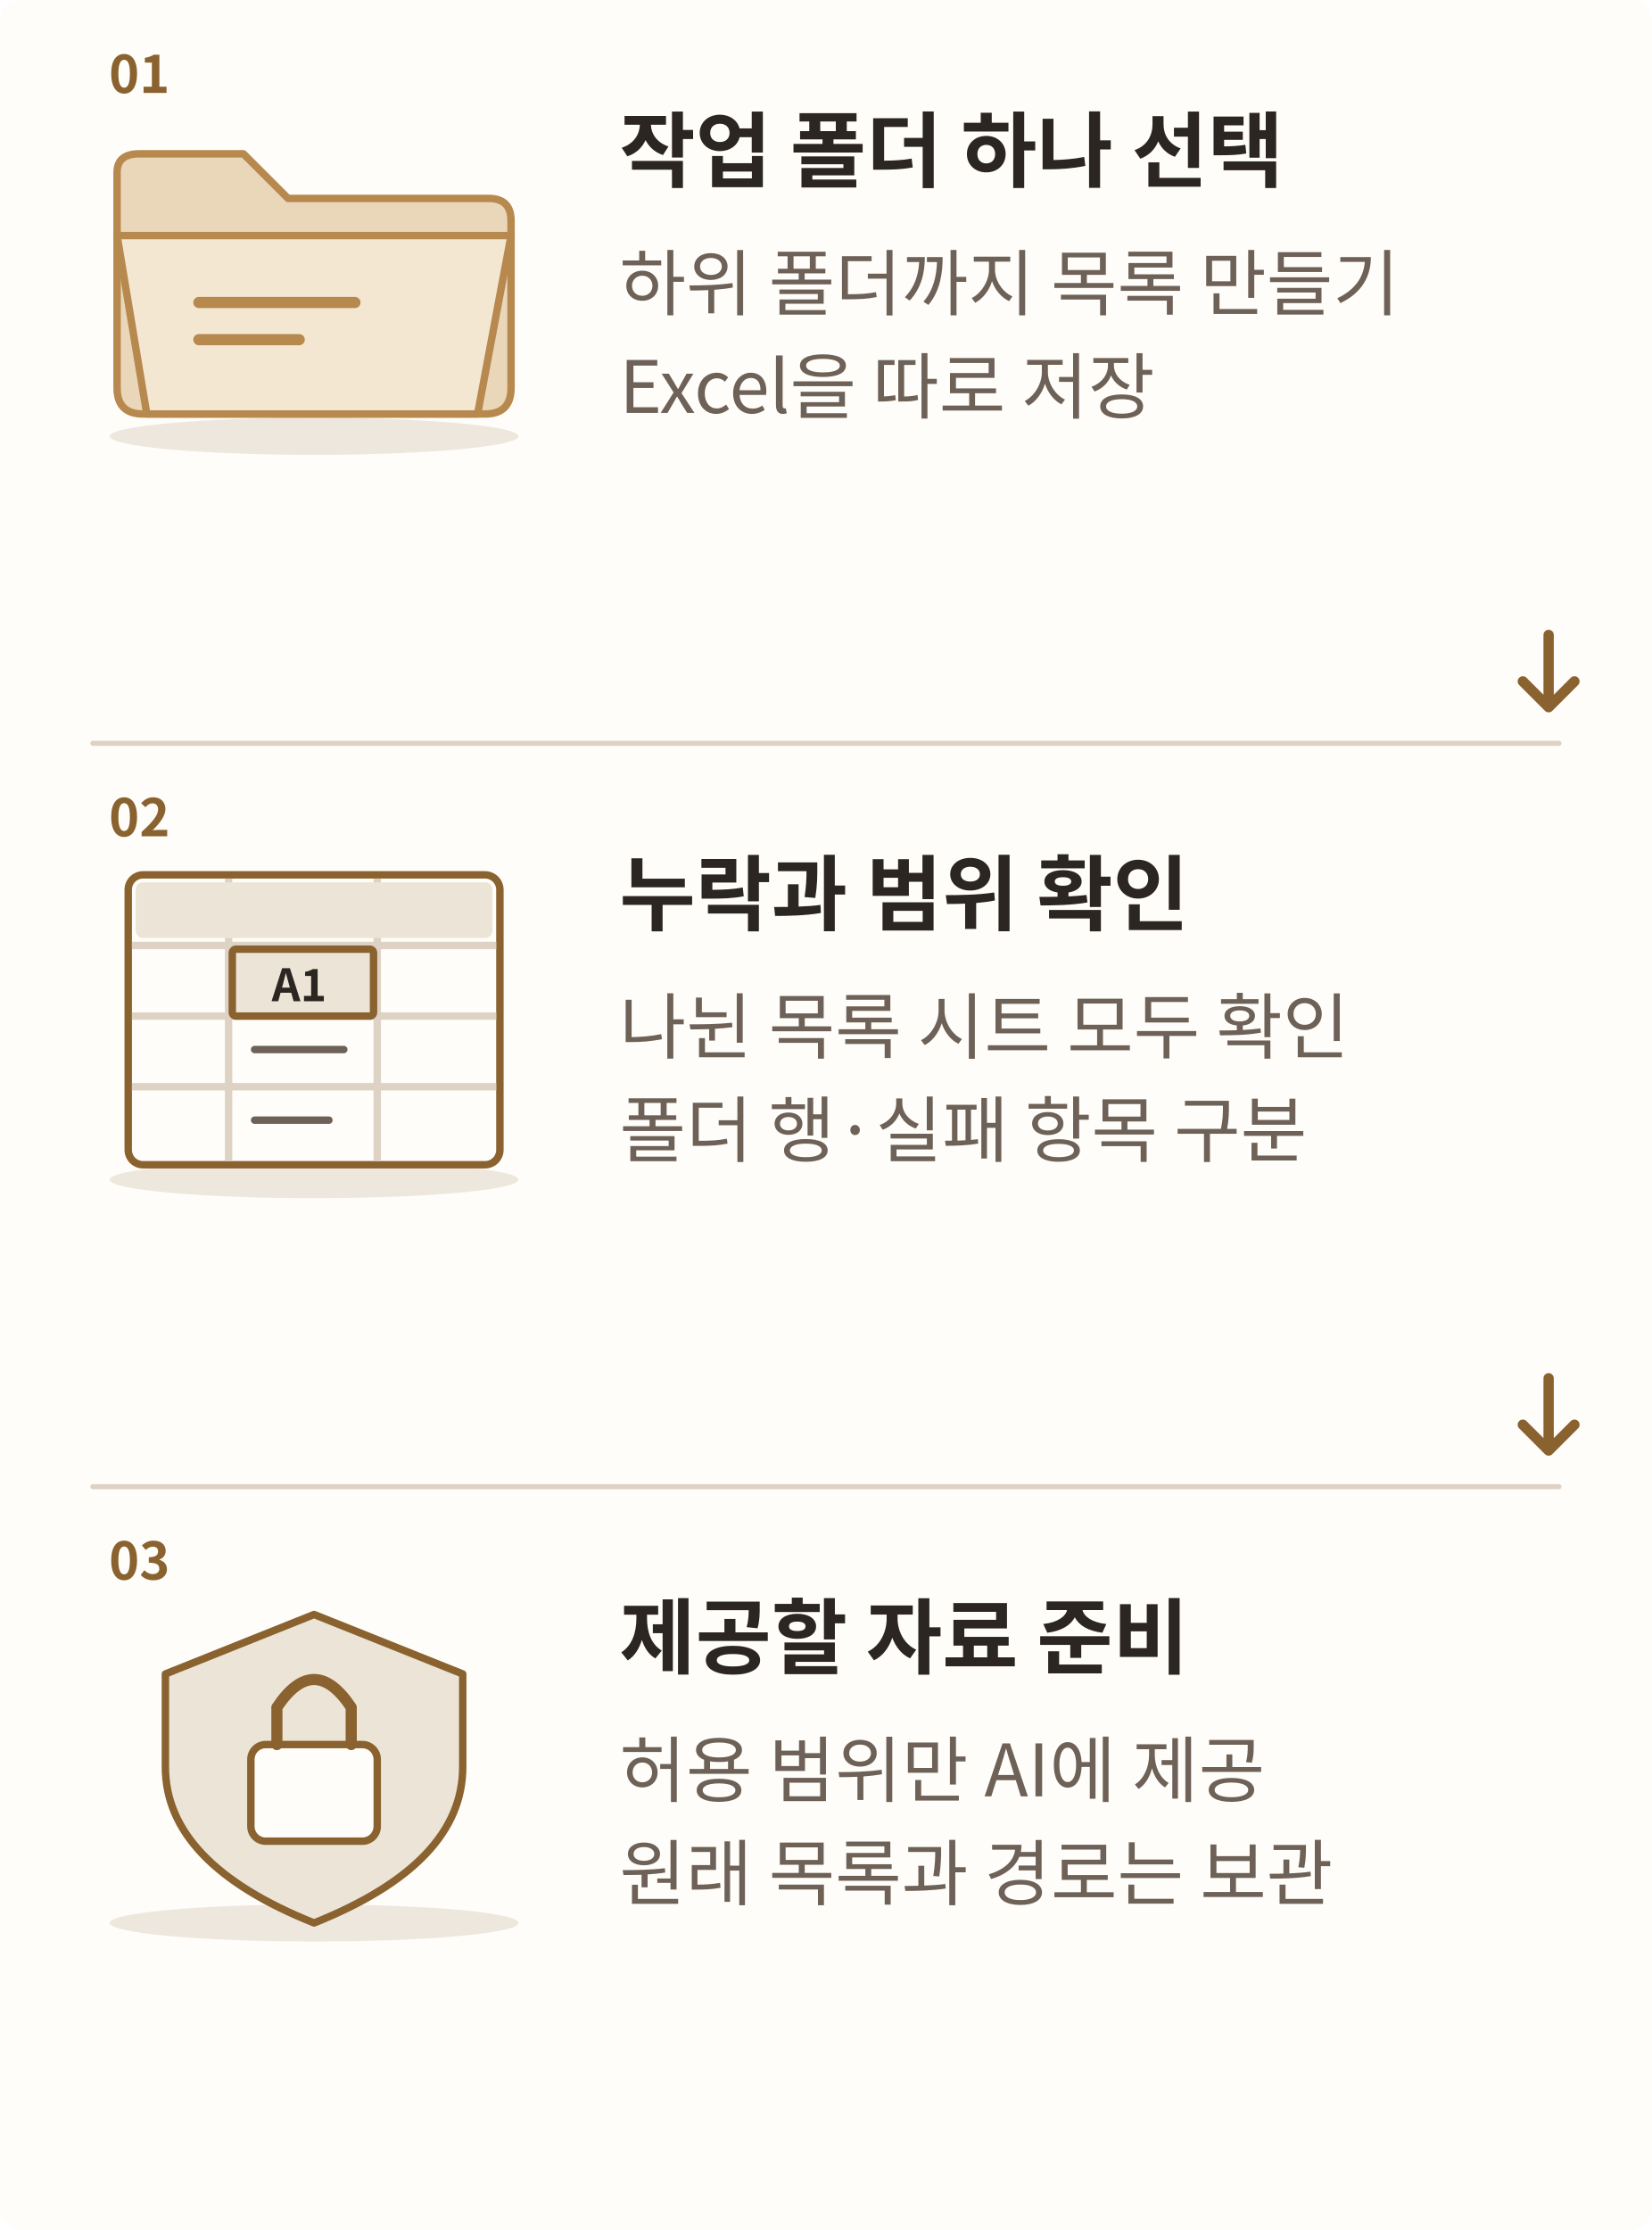
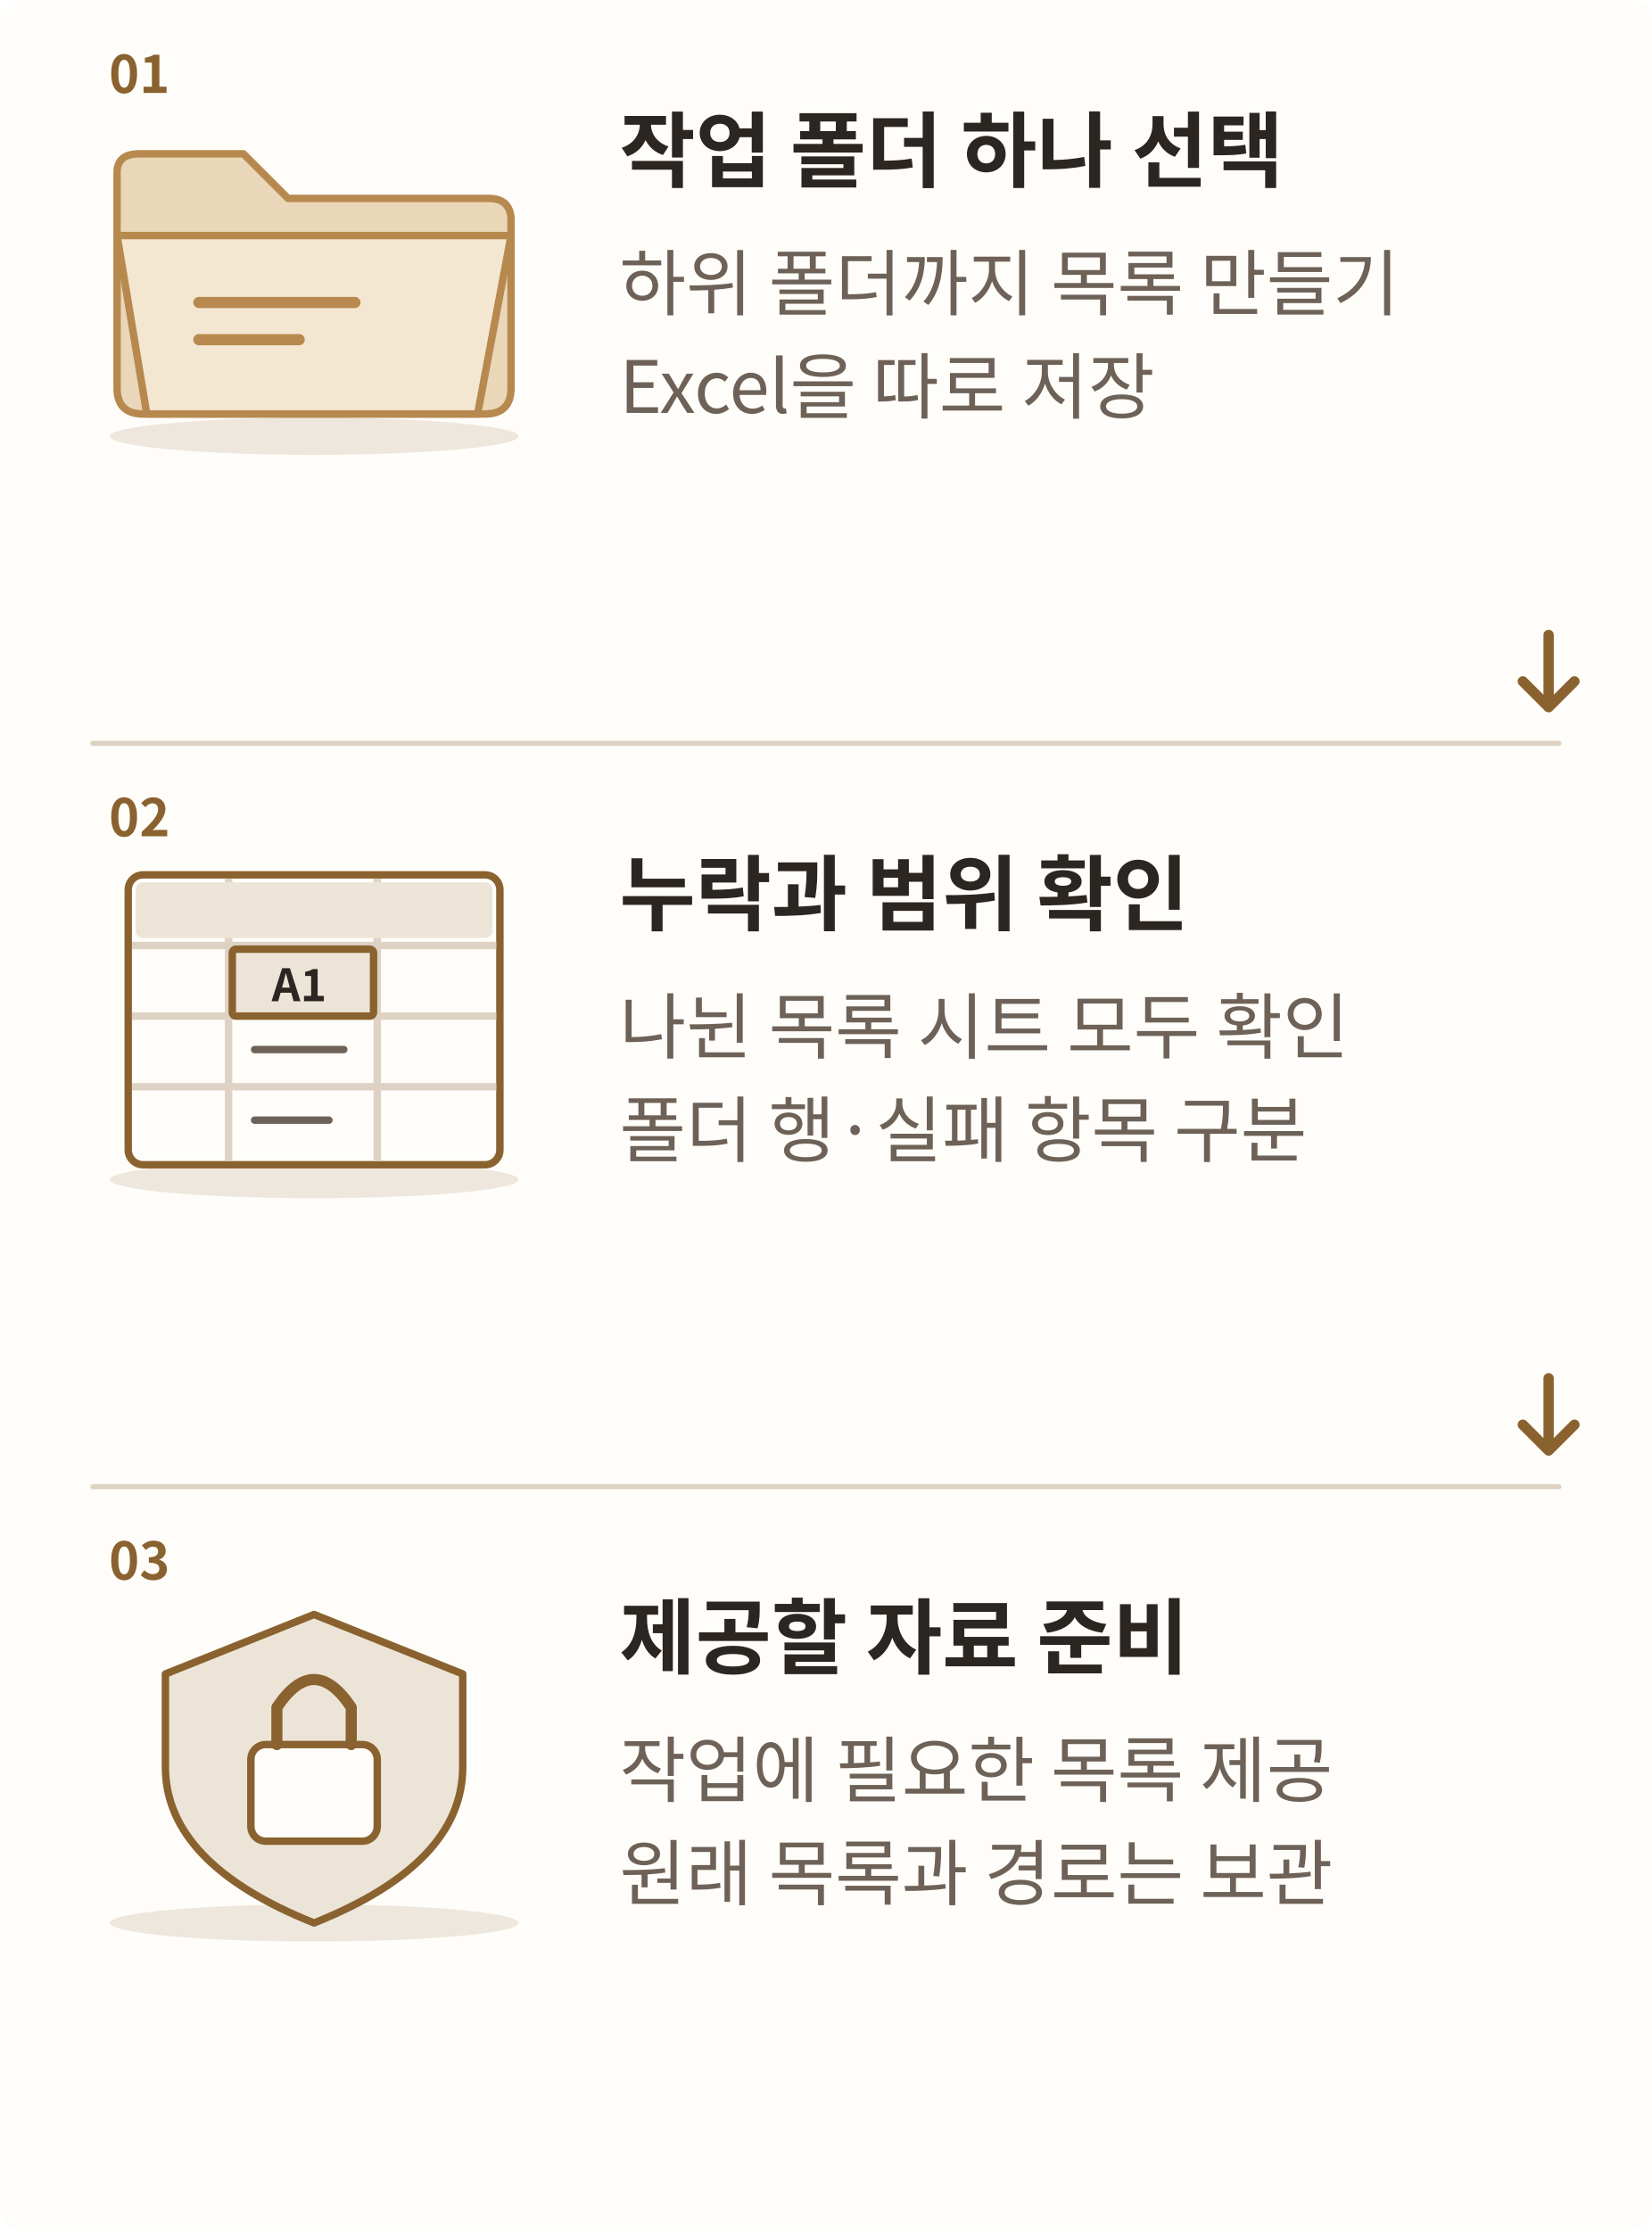
<svg xmlns="http://www.w3.org/2000/svg" width="320" height="432" viewBox="0 0 320 432" role="img" aria-labelledby="title desc">
  <g font-family="Noto Sans CJK KR, Noto Sans KR, Malgun Gothic, Segoe UI, sans-serif">
    <rect width="320" height="432" rx="4" fill="#fffdf9" />
    <text x="27" y="18" font-size="10" fill="#8a622f" font-weight="700" text-anchor="middle">01</text>
    <g transform="translate(9 19) scale(.72)">
      <ellipse cx="72" cy="91" rx="55" ry="5" fill="#ded2c4" opacity=".5" />
      <path d="M19 35V20Q19 15 25 15H53L65 27H119Q125 27 125 33V78Q125 85 118 85H26Q19 85 19 78Z" fill="#ead7b9" stroke="#b7894e" stroke-width="2" stroke-linecap="round" stroke-linejoin="round" />
      <path d="M19 37H125L116 85H27Z" fill="#f4e7d2" stroke="#b7894e" stroke-width="2" stroke-linecap="round" stroke-linejoin="round" />
      <path d="M41 55H83M41 65H68" fill="none" stroke="#b7894e" stroke-width="3" stroke-linecap="round" stroke-linejoin="round" />
    </g>
    <text x="120" y="35" font-size="16" fill="#2c2622" font-weight="700" text-anchor="start">작업 폴더 하나 선택</text>
    <text x="120" y="60" font-size="14" fill="#6e6258" font-weight="400" text-anchor="start">하위 폴더까지 목록 만들기</text>
    <text x="120" y="80" font-size="14" fill="#6e6258" font-weight="400" text-anchor="start">Excel을 따로 저장</text>
    <path d="M300 123V137M295 132L300 137L305 132" fill="none" stroke="#8a622f" stroke-width="2" stroke-linecap="round" stroke-linejoin="round" />
    <text x="27" y="162" font-size="10" fill="#8a622f" font-weight="700" text-anchor="middle">02</text>
    <path d="M18 144H302" fill="none" stroke="#ded2c4" stroke-width="1" stroke-linecap="round" stroke-linejoin="round" />
    <g transform="translate(9 163) scale(.72)">
      <ellipse cx="72" cy="91" rx="55" ry="5" fill="#ded2c4" opacity=".5" />
      <rect x="22" y="9" width="100" height="78" rx="4" fill="#fffdf9" stroke="#8a622f" stroke-width="2" />
      <path d="M23 28H121M49 10V86M89 10V86M23 47H121M23 66H121" fill="none" stroke="#ded2c4" stroke-width="2" />
      <rect x="24" y="11" width="96" height="15" rx="2" fill="#ece5d7" />
      <rect x="50" y="29" width="38" height="18" rx="1" fill="#ece5d7" stroke="#8a622f" stroke-width="2" />
      <text x="68" y="43" font-size="12" fill="#2c2622" font-weight="700" text-anchor="middle">A1</text>
      <path d="M56 56H80M56 75H76" fill="none" stroke="#6e6258" stroke-width="2" stroke-linecap="round" stroke-linejoin="round" />
    </g>
    <text x="120" y="179" font-size="16" fill="#2c2622" font-weight="700" text-anchor="start">누락과 범위 확인</text>
    <text x="120" y="204" font-size="14" fill="#6e6258" font-weight="400" text-anchor="start">나뉜 목록 시트 모두 확인</text>
    <text x="120" y="224" font-size="14" fill="#6e6258" font-weight="400" text-anchor="start">폴더 행·실패 항목 구분</text>
    <path d="M300 267V281M295 276L300 281L305 276" fill="none" stroke="#8a622f" stroke-width="2" stroke-linecap="round" stroke-linejoin="round" />
    <text x="27" y="306" font-size="10" fill="#8a622f" font-weight="700" text-anchor="middle">03</text>
    <path d="M18 288H302" fill="none" stroke="#ded2c4" stroke-width="1" stroke-linecap="round" stroke-linejoin="round" />
    <g transform="translate(9 307) scale(.72)">
      <ellipse cx="72" cy="91" rx="55" ry="5" fill="#ded2c4" opacity=".5" />
      <path d="M72 8L112 24V49Q112 75 72 91Q32 75 32 49V24Z" fill="#ece5d7" stroke="#8a622f" stroke-width="2" stroke-linecap="round" stroke-linejoin="round" />
      <rect x="55" y="43" width="34" height="26" rx="4" fill="#fffdf9" stroke="#8a622f" stroke-width="2" />
      <path d="M62 43V33Q72 18 82 33V43" fill="none" stroke="#8a622f" stroke-width="3" stroke-linecap="round" stroke-linejoin="round" />
    </g>
    <text x="120" y="323" font-size="16" fill="#2c2622" font-weight="700" text-anchor="start">제공할 자료 준비</text>
-     <text x="120" y="348" font-size="14" fill="#6e6258" font-weight="400" text-anchor="start">허용 범위만 AI에 제공</text>
+     <text x="120" y="348" font-size="14" fill="#6e6258" font-weight="400" text-anchor="start">작업에 필요한 목록 제공</text>
    <text x="120" y="368" font-size="14" fill="#6e6258" font-weight="400" text-anchor="start">원래 목록과 경로는 보관</text>
  </g>
</svg>
